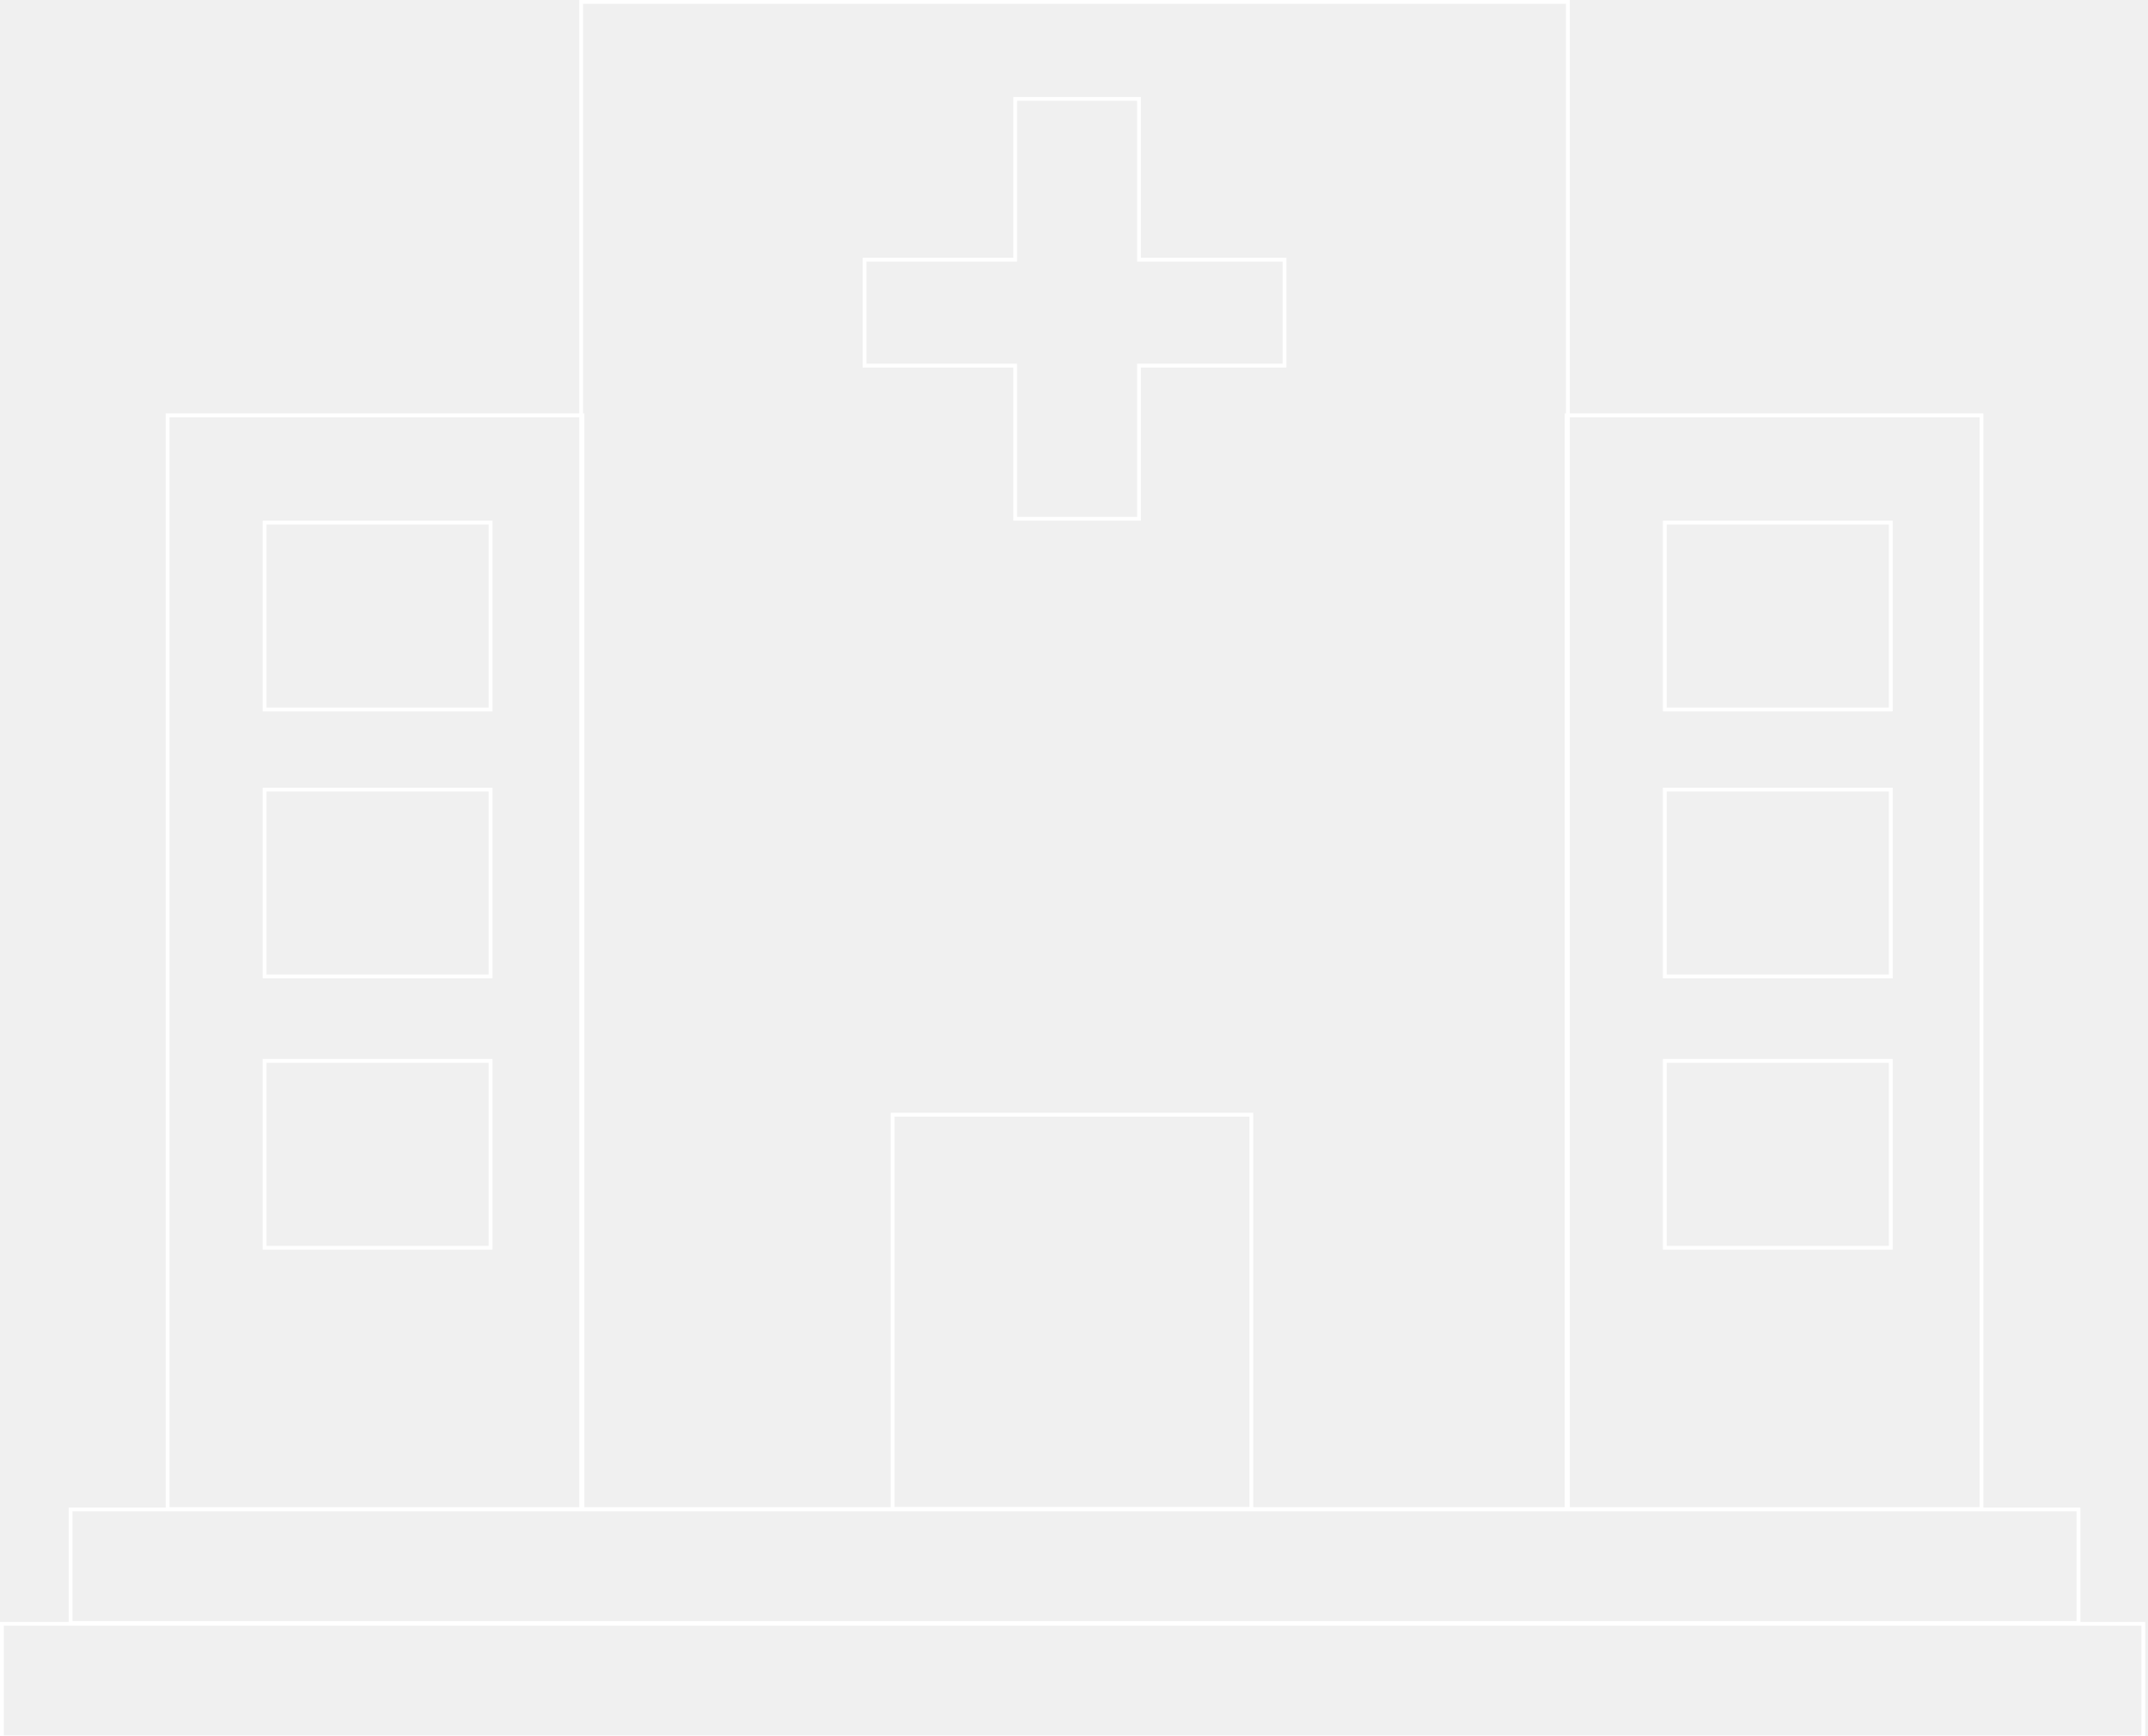
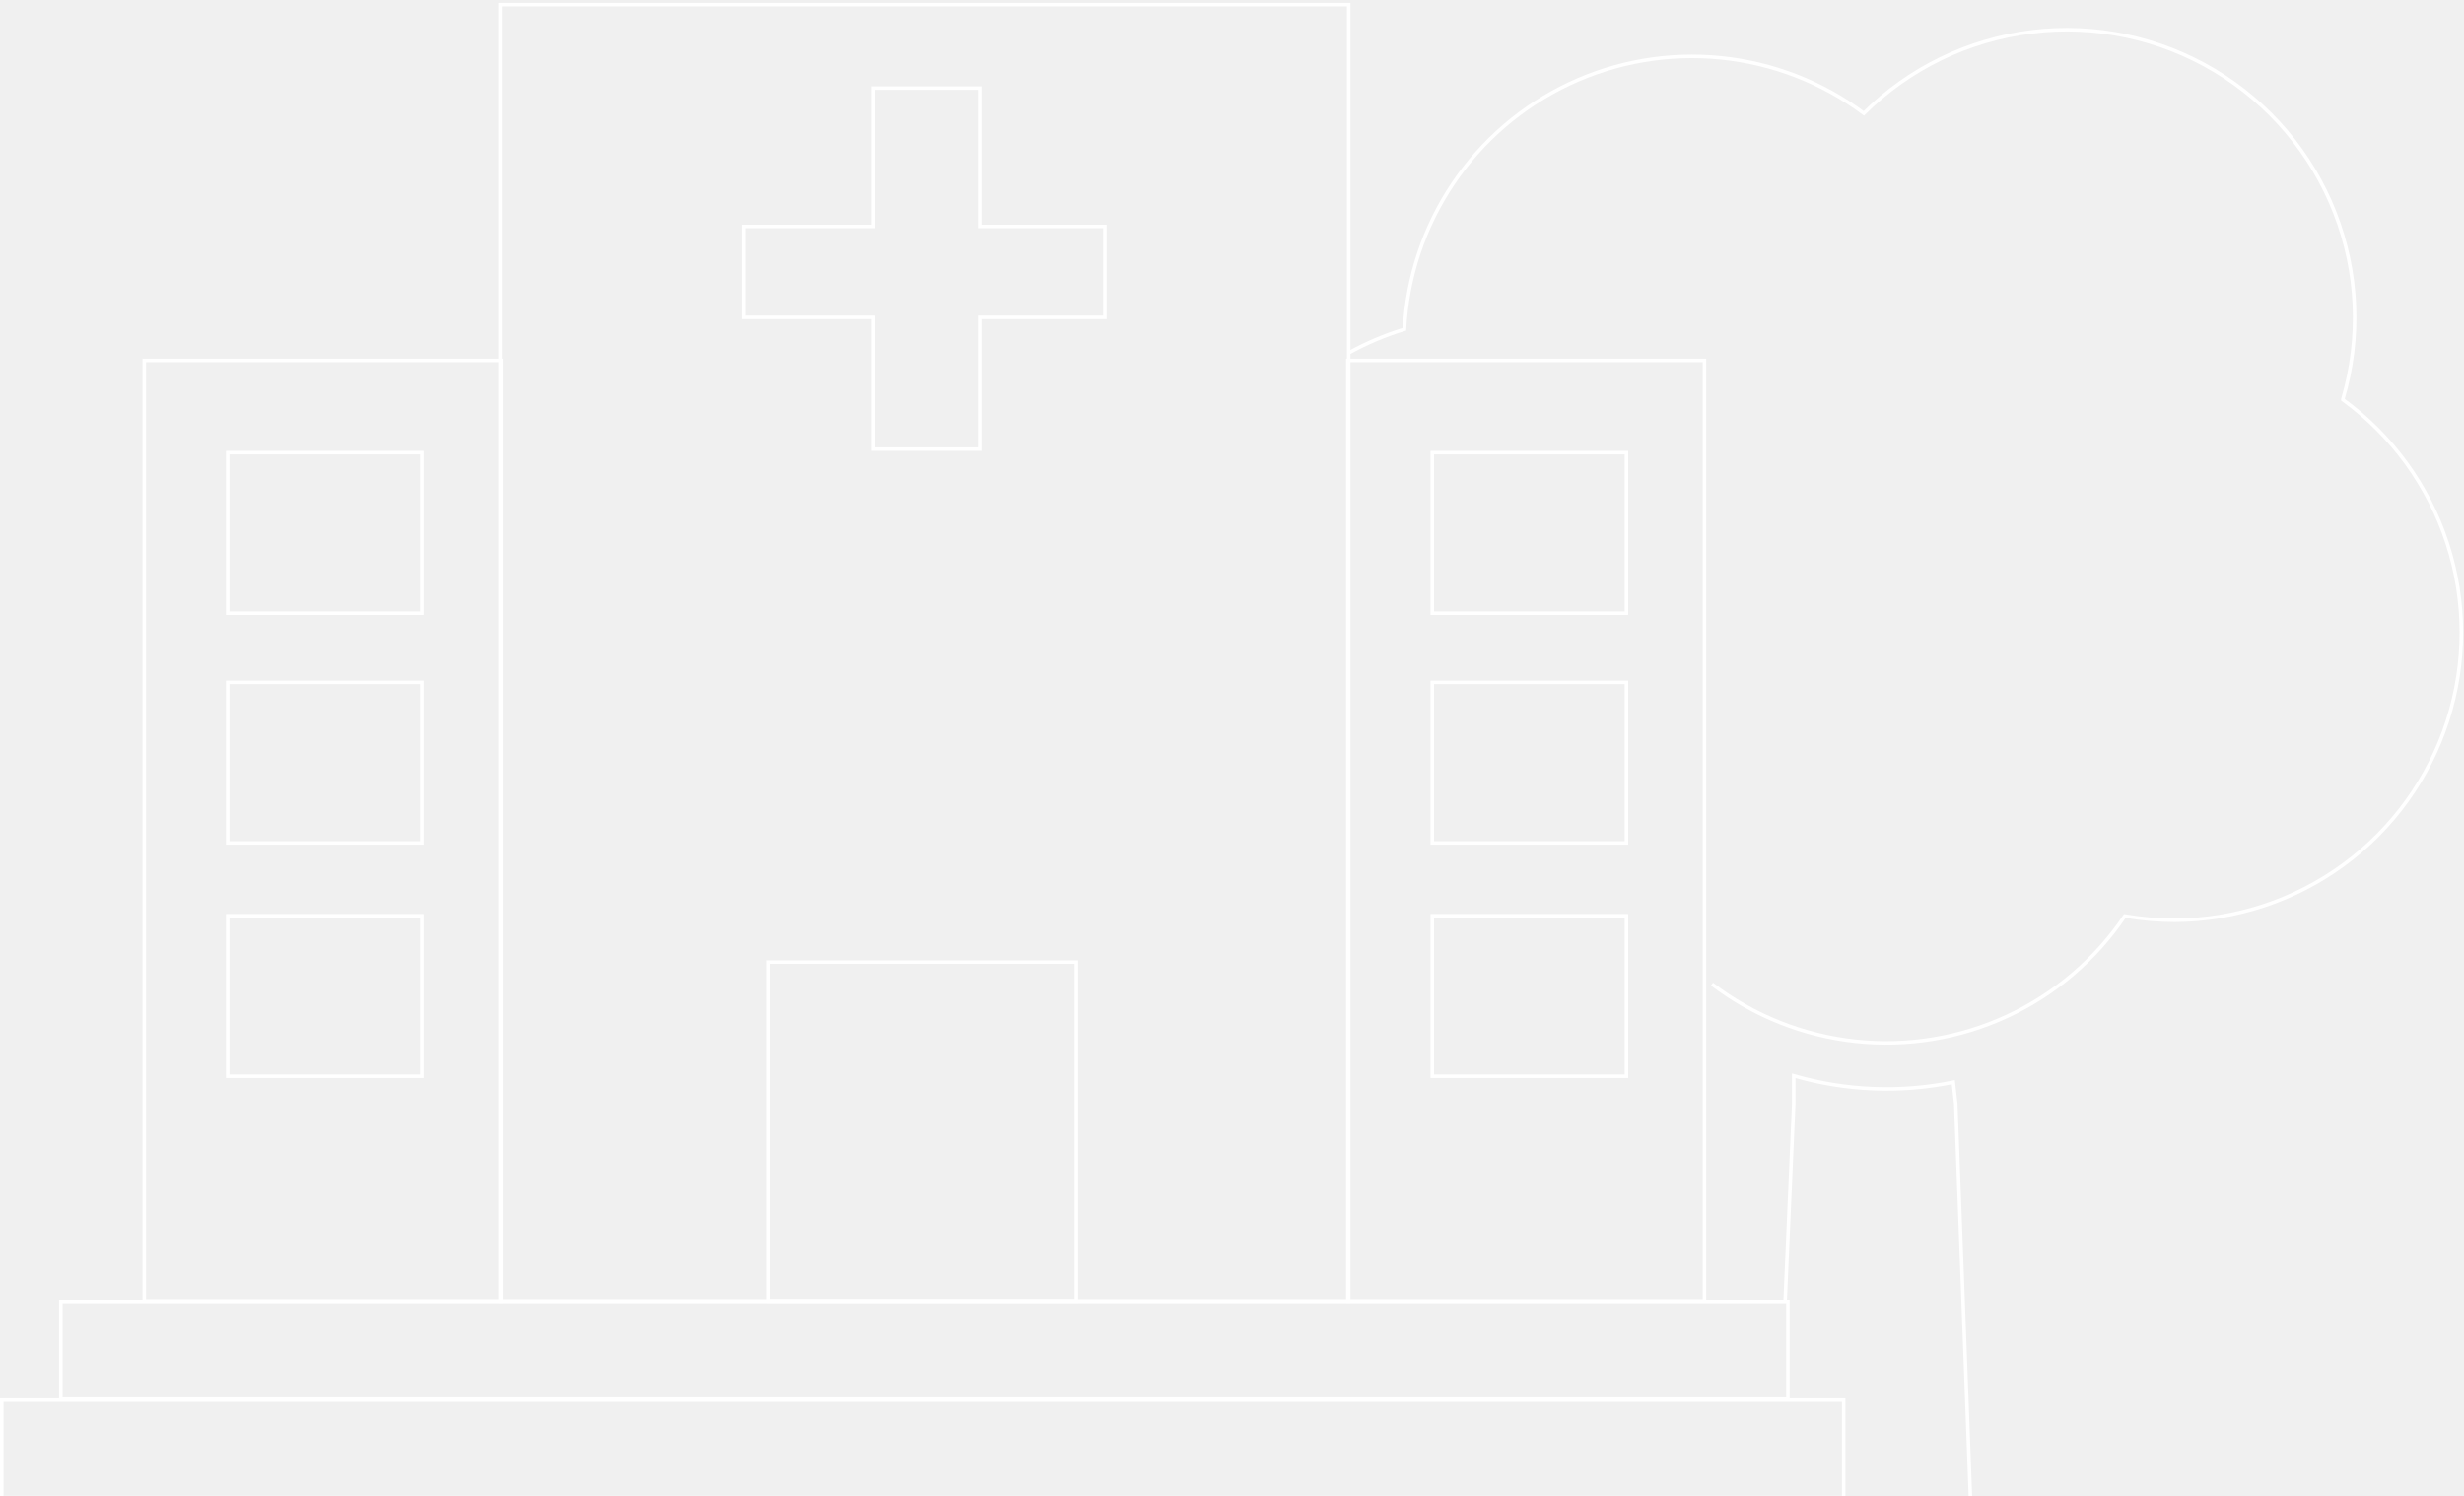
- <svg xmlns="http://www.w3.org/2000/svg" width="563" height="455" viewBox="0 0 563 455" fill="none">
-   <rect x="152.328" y="0.5" width="258.626" height="395.131" stroke="white" />
-   <rect x="43.927" y="108.901" width="108.739" height="286.73" stroke="white" />
-   <rect x="69.355" y="137.004" width="59.223" height="49" stroke="white" />
-   <rect x="69.355" y="207.004" width="59.223" height="49" stroke="white" />
-   <rect x="69.355" y="278.126" width="59.223" height="49" stroke="white" />
-   <rect x="436.355" y="137.004" width="59.223" height="49" stroke="white" />
-   <rect x="436.355" y="207.004" width="59.223" height="49" stroke="white" />
-   <rect x="436.355" y="278.126" width="59.223" height="49" stroke="white" />
-   <rect x="410.616" y="108.901" width="108.739" height="286.73" stroke="white" />
-   <rect x="233.963" y="292.245" width="94.018" height="103.386" stroke="white" />
-   <rect x="18.5" y="395.719" width="526.282" height="29.78" stroke="white" />
-   <rect x="0.5" y="425.719" width="561.28" height="29.78" stroke="white" />
-   <path d="M266.082 67.583V25.927H298.539V67.583V68.083H299.039H336.68V95.856H299.039H298.539V96.356V136.004H266.082V96.356V95.856H265.582H226.602V68.083H265.582H266.082V67.583Z" stroke="white" />
+ <svg xmlns="http://www.w3.org/2000/svg" width="700" height="425" viewBox="0 0 700 425" fill="none">
+   <rect x="142.067" y="1.317" width="241.08" height="368.359" stroke="white" />
+   <rect x="40.992" y="102.392" width="101.322" height="267.285" stroke="white" />
+   <rect x="64.701" y="128.596" width="55.153" height="45.621" stroke="white" />
+   <rect x="64.701" y="193.866" width="55.153" height="45.621" stroke="white" />
+   <rect x="64.701" y="260.181" width="55.153" height="45.621" stroke="white" />
+   <rect x="406.899" y="128.596" width="55.153" height="45.621" stroke="white" />
+   <rect x="406.899" y="193.866" width="55.153" height="45.621" stroke="white" />
+   <rect x="406.899" y="260.181" width="55.153" height="45.621" stroke="white" />
+   <rect x="382.899" y="102.392" width="101.322" height="267.285" stroke="white" />
+   <rect x="218.185" y="273.345" width="87.596" height="96.331" stroke="white" />
+   <rect x="17.284" y="369.827" width="490.647" height="27.7" stroke="white" />
+   <rect x="0.5" y="397.8" width="523.28" height="27.7" stroke="white" />
+   <path d="M248.133 63.833V25.026H278.329V63.833V64.333H278.829H313.892V90.161H278.829H278.329V90.661V127.596H248.133V90.661V90.161H247.633H211.322V64.333H247.633H248.133V63.833Z" stroke="white" />
+   <path d="M507.146 369.62L509.583 313.673V305.668C524.323 309.936 539.879 310.563 554.914 307.495L555.611 313.673L559.787 425.567H524" stroke="white" />
+   <path d="M486.363 279.608C498.2 288.625 512.275 294.238 527.069 295.841C541.864 297.444 556.814 294.976 570.308 288.704C583.803 282.432 595.327 272.593 603.639 260.25C608.353 261.055 613.126 261.463 617.909 261.468C635.136 261.374 651.894 255.842 665.792 245.661C679.69 235.481 690.019 221.171 695.304 204.774C700.59 188.377 700.563 170.73 695.227 154.349C689.891 137.969 679.519 123.691 665.59 113.553V113.379C670.73 95.964 669.928 77.334 663.312 60.425C656.696 43.516 644.642 29.289 629.048 19.986C613.454 10.684 595.208 6.835 577.186 9.047C559.164 11.258 542.39 19.404 529.507 32.2C517.634 23.362 503.585 17.911 488.858 16.43C474.13 14.948 459.277 17.491 445.881 23.787C432.486 30.083 421.05 39.896 412.792 52.18C404.535 64.465 399.766 78.76 398.994 93.541C393.422 95.236 388.061 97.516 383 100.334" stroke="white" />
</svg>
